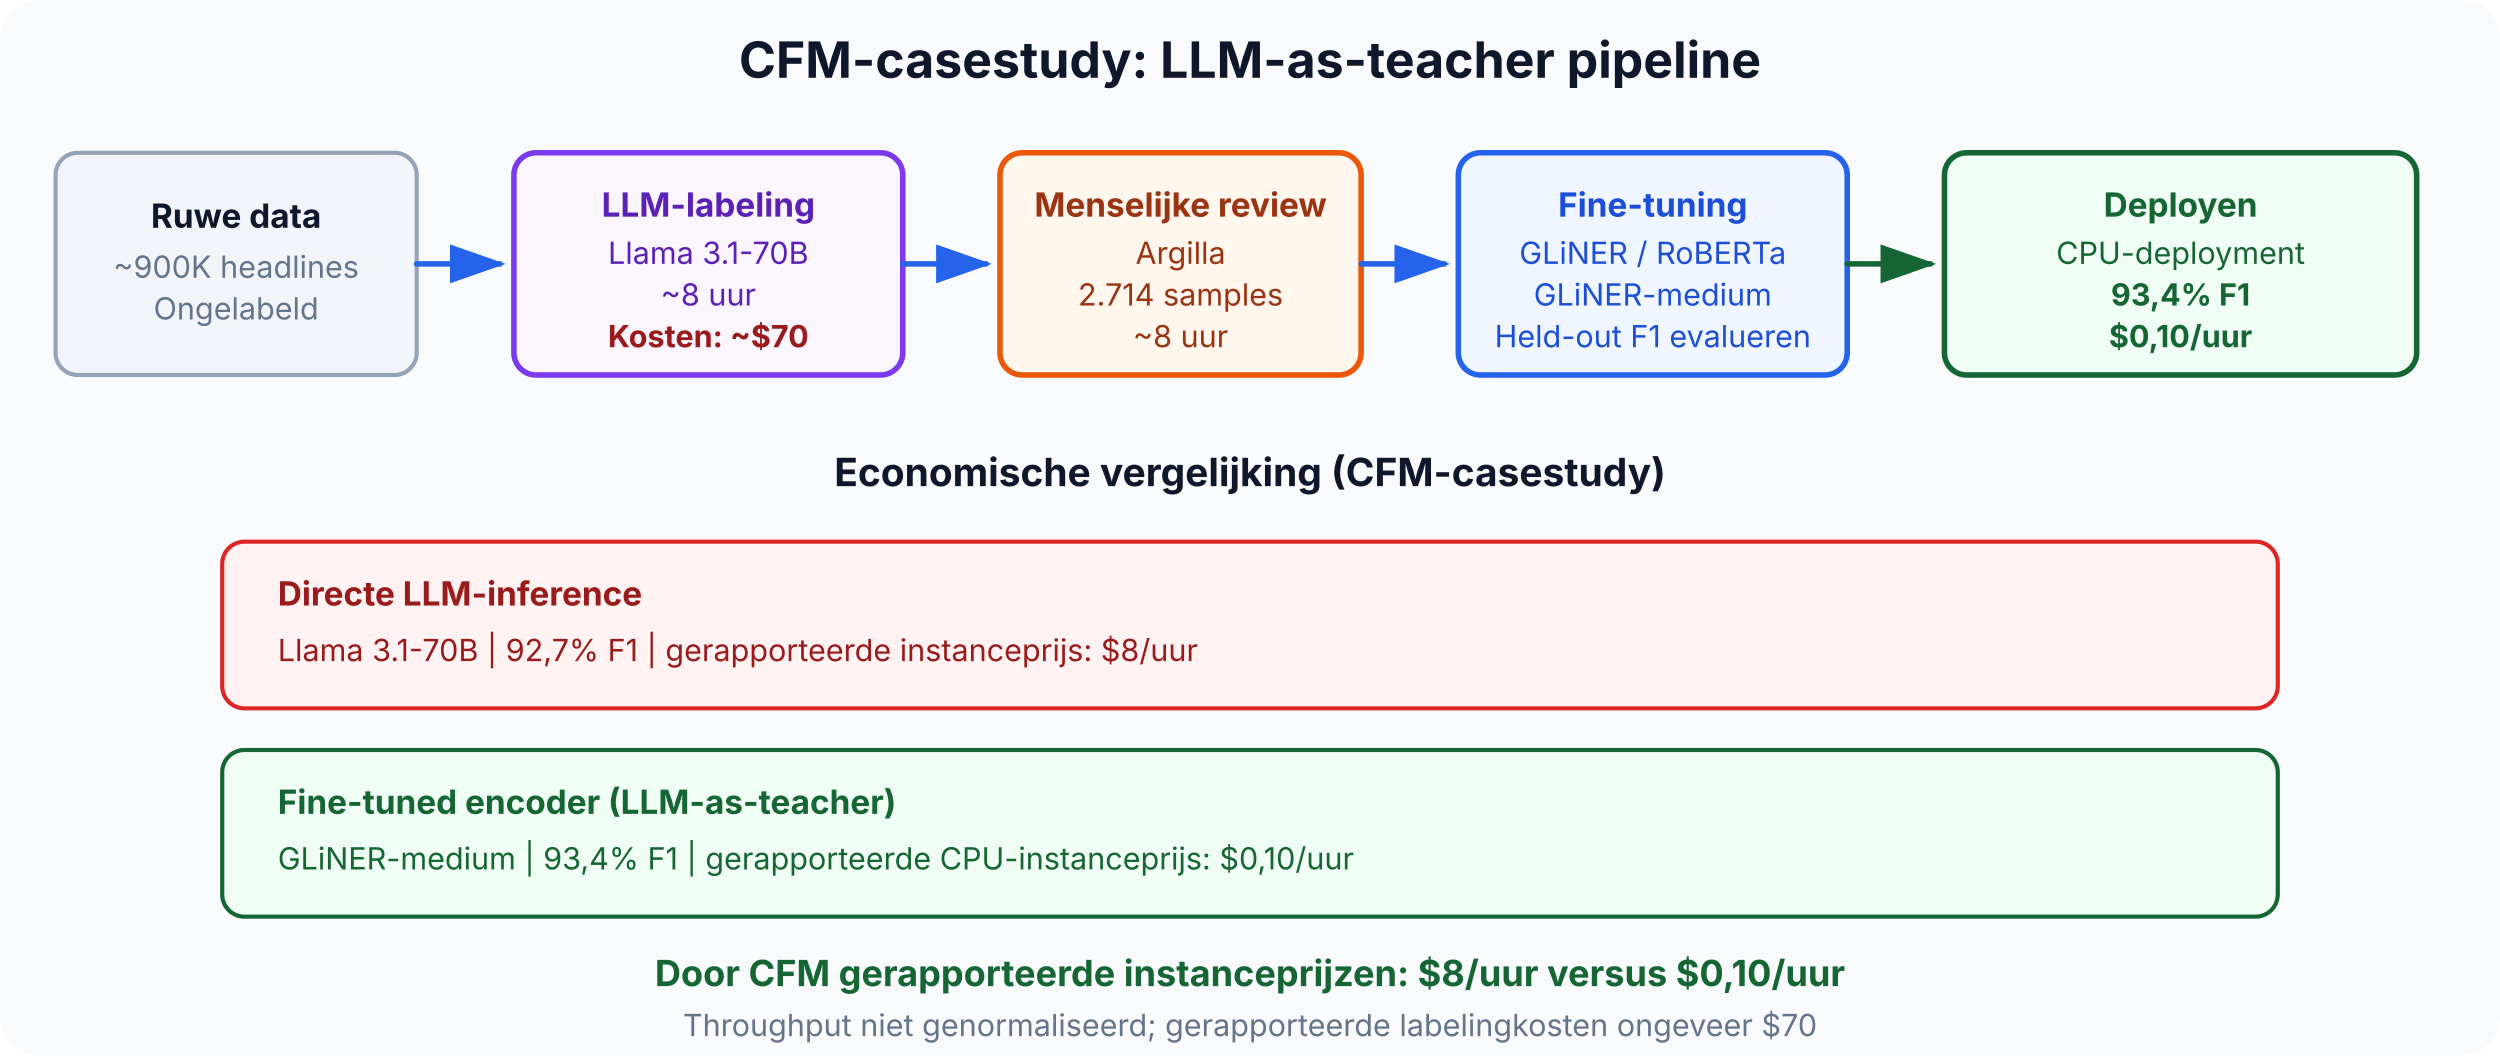
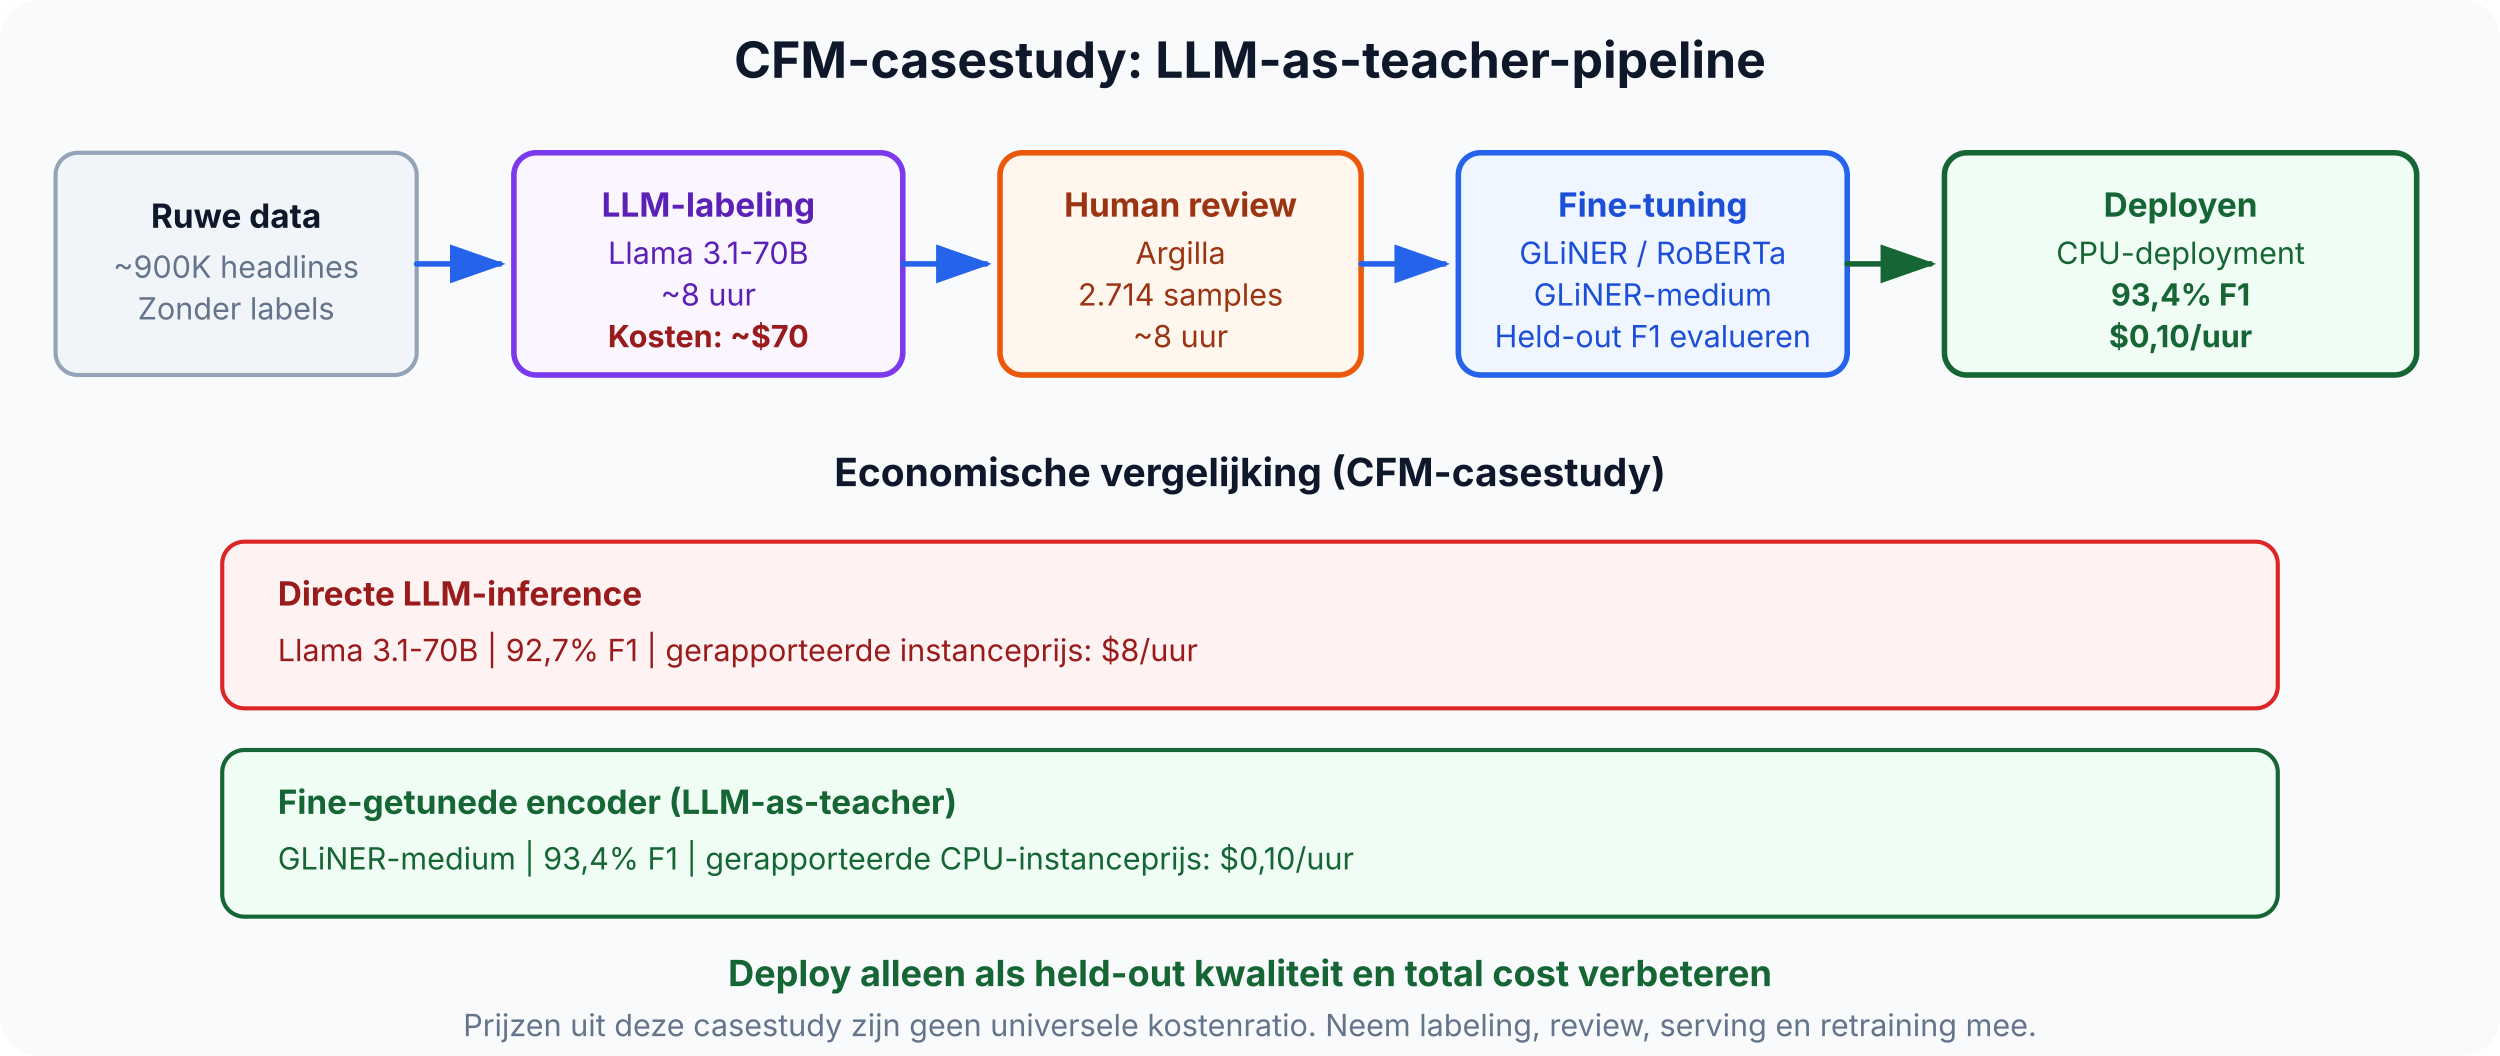
- <svg xmlns="http://www.w3.org/2000/svg" viewBox="0 0 900 380" font-family="Inter, system-ui, sans-serif" role="img" aria-label="CFM LLM-as-teacher pipeline with reported hourly instance prices that are not normalized for throughput" data-visual-system="evidence-plate-v1" preserveAspectRatio="xMidYMid meet" shape-rendering="geometricPrecision" text-rendering="geometricPrecision">
+ <svg xmlns="http://www.w3.org/2000/svg" viewBox="0 0 900 380" font-family="Inter, system-ui, sans-serif" role="img" aria-label="CFM LLM-as-teacher case study: human review, held-out evaluation, and a quality-and-total-cost gate determine deployment" data-visual-system="evidence-plate-v1" preserveAspectRatio="xMidYMid meet" shape-rendering="geometricPrecision" text-rendering="geometricPrecision">
  <defs>
    <marker id="ar" markerWidth="10" markerHeight="7" refX="9" refY="3.5" orient="auto">
      <polygon points="0 0, 10 3.5, 0 7" fill="#2563eb" />
    </marker>
    <marker id="arg" markerWidth="10" markerHeight="7" refX="9" refY="3.5" orient="auto">
      <polygon points="0 0, 10 3.5, 0 7" fill="#166534" />
    </marker>
  </defs>
  <style data-visual-system="evidence-plate-v1">
    * { animation: none !important; }
    .anim-box, .bar, .bar-text, .seq-item, .t-box, .flow { opacity: 1 !important; transform: none !important; }
    path, line, polyline { stroke-linecap: round; stroke-linejoin: round; }
  </style>
  <rect width="900" height="380" rx="14" fill="#f8fafc" />
-   <text x="450" y="28" text-anchor="middle" font-size="18" font-weight="bold" fill="#0f172a">CFM-casestudy: LLM-as-teacher pipeline</text>
+   <text x="450" y="28" text-anchor="middle" font-size="18" font-weight="bold" fill="#0f172a">CFM-casestudy: LLM-as-teacher-pipeline</text>
  <rect x="20" y="55" width="130" height="80" rx="8" fill="#f1f5f9" stroke="#94a3b8" stroke-width="1.5" />
  <text x="85" y="82" text-anchor="middle" font-size="12" font-weight="bold" fill="#0f172a">Ruwe data</text>
  <text x="85" y="100" text-anchor="middle" font-size="11" fill="#64748b">~900K headlines</text>
-   <text x="85" y="115" text-anchor="middle" font-size="11" fill="#64748b">Ongelabeld</text>
+   <text x="85" y="115" text-anchor="middle" font-size="11" fill="#64748b">Zonder labels</text>
  <line x1="150" y1="95" x2="180" y2="95" stroke="#2563eb" stroke-width="2" marker-end="url(#ar)" />
  <rect x="185" y="55" width="140" height="80" rx="8" fill="#faf5ff" stroke="#7c3aed" stroke-width="2" />
  <text x="255" y="78" text-anchor="middle" font-size="12" font-weight="bold" fill="#5b21b6">LLM-labeling</text>
  <text x="255" y="95" text-anchor="middle" font-size="11" fill="#5b21b6">Llama 3.1-70B</text>
  <text x="255" y="110" text-anchor="middle" font-size="11" fill="#5b21b6">~8 uur</text>
  <text x="255" y="125" text-anchor="middle" font-size="11" fill="#991b1b" font-weight="bold">Kosten: ~$70</text>
  <line x1="325" y1="95" x2="355" y2="95" stroke="#2563eb" stroke-width="2" marker-end="url(#ar)" />
  <rect x="360" y="55" width="130" height="80" rx="8" fill="#fff7ed" stroke="#ea580c" stroke-width="2" />
-   <text x="425" y="78" text-anchor="middle" font-size="12" font-weight="bold" fill="#9a3412">Menselijke review</text>
+   <text x="425" y="78" text-anchor="middle" font-size="12" font-weight="bold" fill="#9a3412">Human review</text>
  <text x="425" y="95" text-anchor="middle" font-size="11" fill="#9a3412">Argilla</text>
  <text x="425" y="110" text-anchor="middle" font-size="11" fill="#9a3412">2.714 samples</text>
  <text x="425" y="125" text-anchor="middle" font-size="11" fill="#9a3412">~8 uur</text>
  <line x1="490" y1="95" x2="520" y2="95" stroke="#2563eb" stroke-width="2" marker-end="url(#ar)" />
  <rect x="525" y="55" width="140" height="80" rx="8" fill="#eff6ff" stroke="#2563eb" stroke-width="2" />
  <text x="595" y="78" text-anchor="middle" font-size="12" font-weight="bold" fill="#1d4ed8">Fine-tuning</text>
  <text x="595" y="95" text-anchor="middle" font-size="11" fill="#1d4ed8">GLiNER / RoBERTa</text>
  <text x="595" y="110" text-anchor="middle" font-size="11" fill="#1d4ed8">GLiNER-medium</text>
  <text x="595" y="125" text-anchor="middle" font-size="11" fill="#1d4ed8">Held-out F1 evalueren</text>
  <line x1="665" y1="95" x2="695" y2="95" stroke="#166534" stroke-width="2" marker-end="url(#arg)" />
  <rect x="700" y="55" width="170" height="80" rx="8" fill="#f0fdf4" stroke="#166534" stroke-width="2" />
  <text x="785" y="78" text-anchor="middle" font-size="12" font-weight="bold" fill="#166534">Deployen</text>
  <text x="785" y="95" text-anchor="middle" font-size="11" fill="#166534">CPU-deployment</text>
  <text x="785" y="110" text-anchor="middle" font-size="11" fill="#166534" font-weight="bold">93,4% F1</text>
  <text x="785" y="125" text-anchor="middle" font-size="11" fill="#166534" font-weight="bold">$0,10/uur</text>
  <text x="450" y="175" text-anchor="middle" font-size="14" font-weight="bold" fill="#0f172a">Economische vergelijking (CFM-casestudy)</text>
  <rect x="80" y="195" width="740" height="60" rx="8" fill="#fef2f2" stroke="#dc2626" stroke-width="1.5" />
  <text x="100" y="218" font-size="12" font-weight="bold" fill="#991b1b">Directe LLM-inference</text>
  <text x="100" y="238" font-size="11" fill="#991b1b">Llama 3.1-70B  |  92,7% F1  |  gerapporteerde instanceprijs: $8/uur</text>
  <rect x="80" y="270" width="740" height="60" rx="8" fill="#f0fdf4" stroke="#166534" stroke-width="1.5" />
-   <text x="100" y="293" font-size="12" font-weight="bold" fill="#166534">Fine-tuned encoder (LLM-as-teacher)</text>
+   <text x="100" y="293" font-size="12" font-weight="bold" fill="#166534">Fine-getunede encoder (LLM-as-teacher)</text>
  <text x="100" y="313" font-size="11" fill="#166534">GLiNER-medium  |  93,4% F1  |  gerapporteerde CPU-instanceprijs: $0,10/uur</text>
-   <text x="450" y="355" text-anchor="middle" font-size="13" fill="#166534" font-weight="bold">Door CFM gerapporteerde instanceprijzen: $8/uur versus $0,10/uur</text>
-   <text x="450" y="373" text-anchor="middle" font-size="11" fill="#64748b">Throughput niet genormaliseerd; gerapporteerde labelingkosten ongeveer $70</text>
+   <text x="450" y="355" text-anchor="middle" font-size="13" fill="#166534" font-weight="bold">Deploy alleen als held-out kwaliteit en total cost verbeteren</text>
+   <text x="450" y="373" text-anchor="middle" font-size="11" fill="#64748b">Prijzen uit deze casestudy zijn geen universele kostenratio. Neem labeling, review, serving en retraining mee.</text>
</svg>
